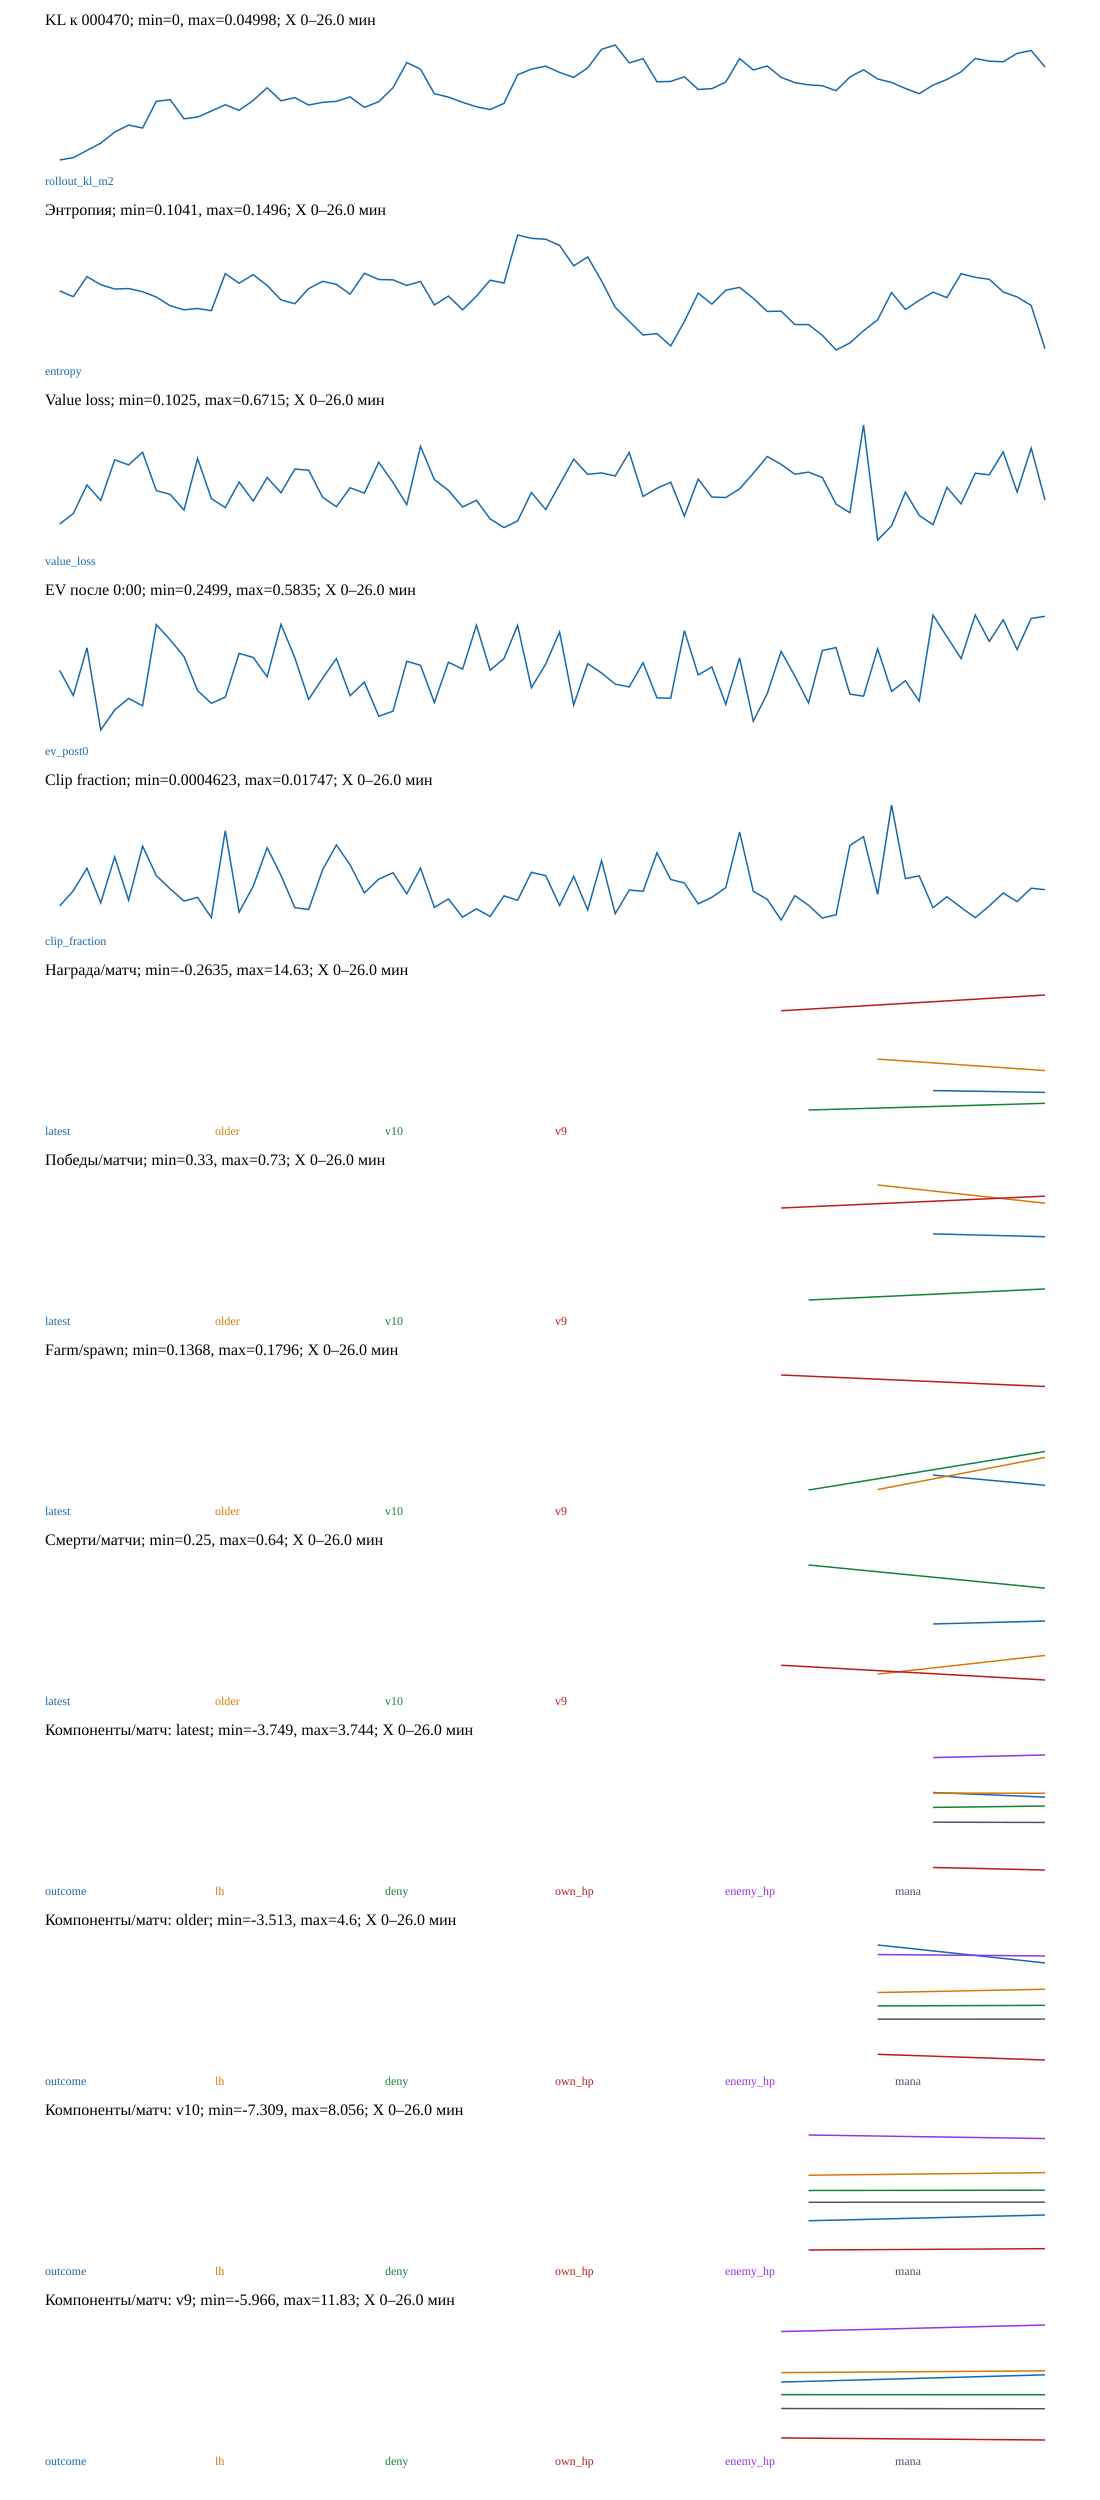
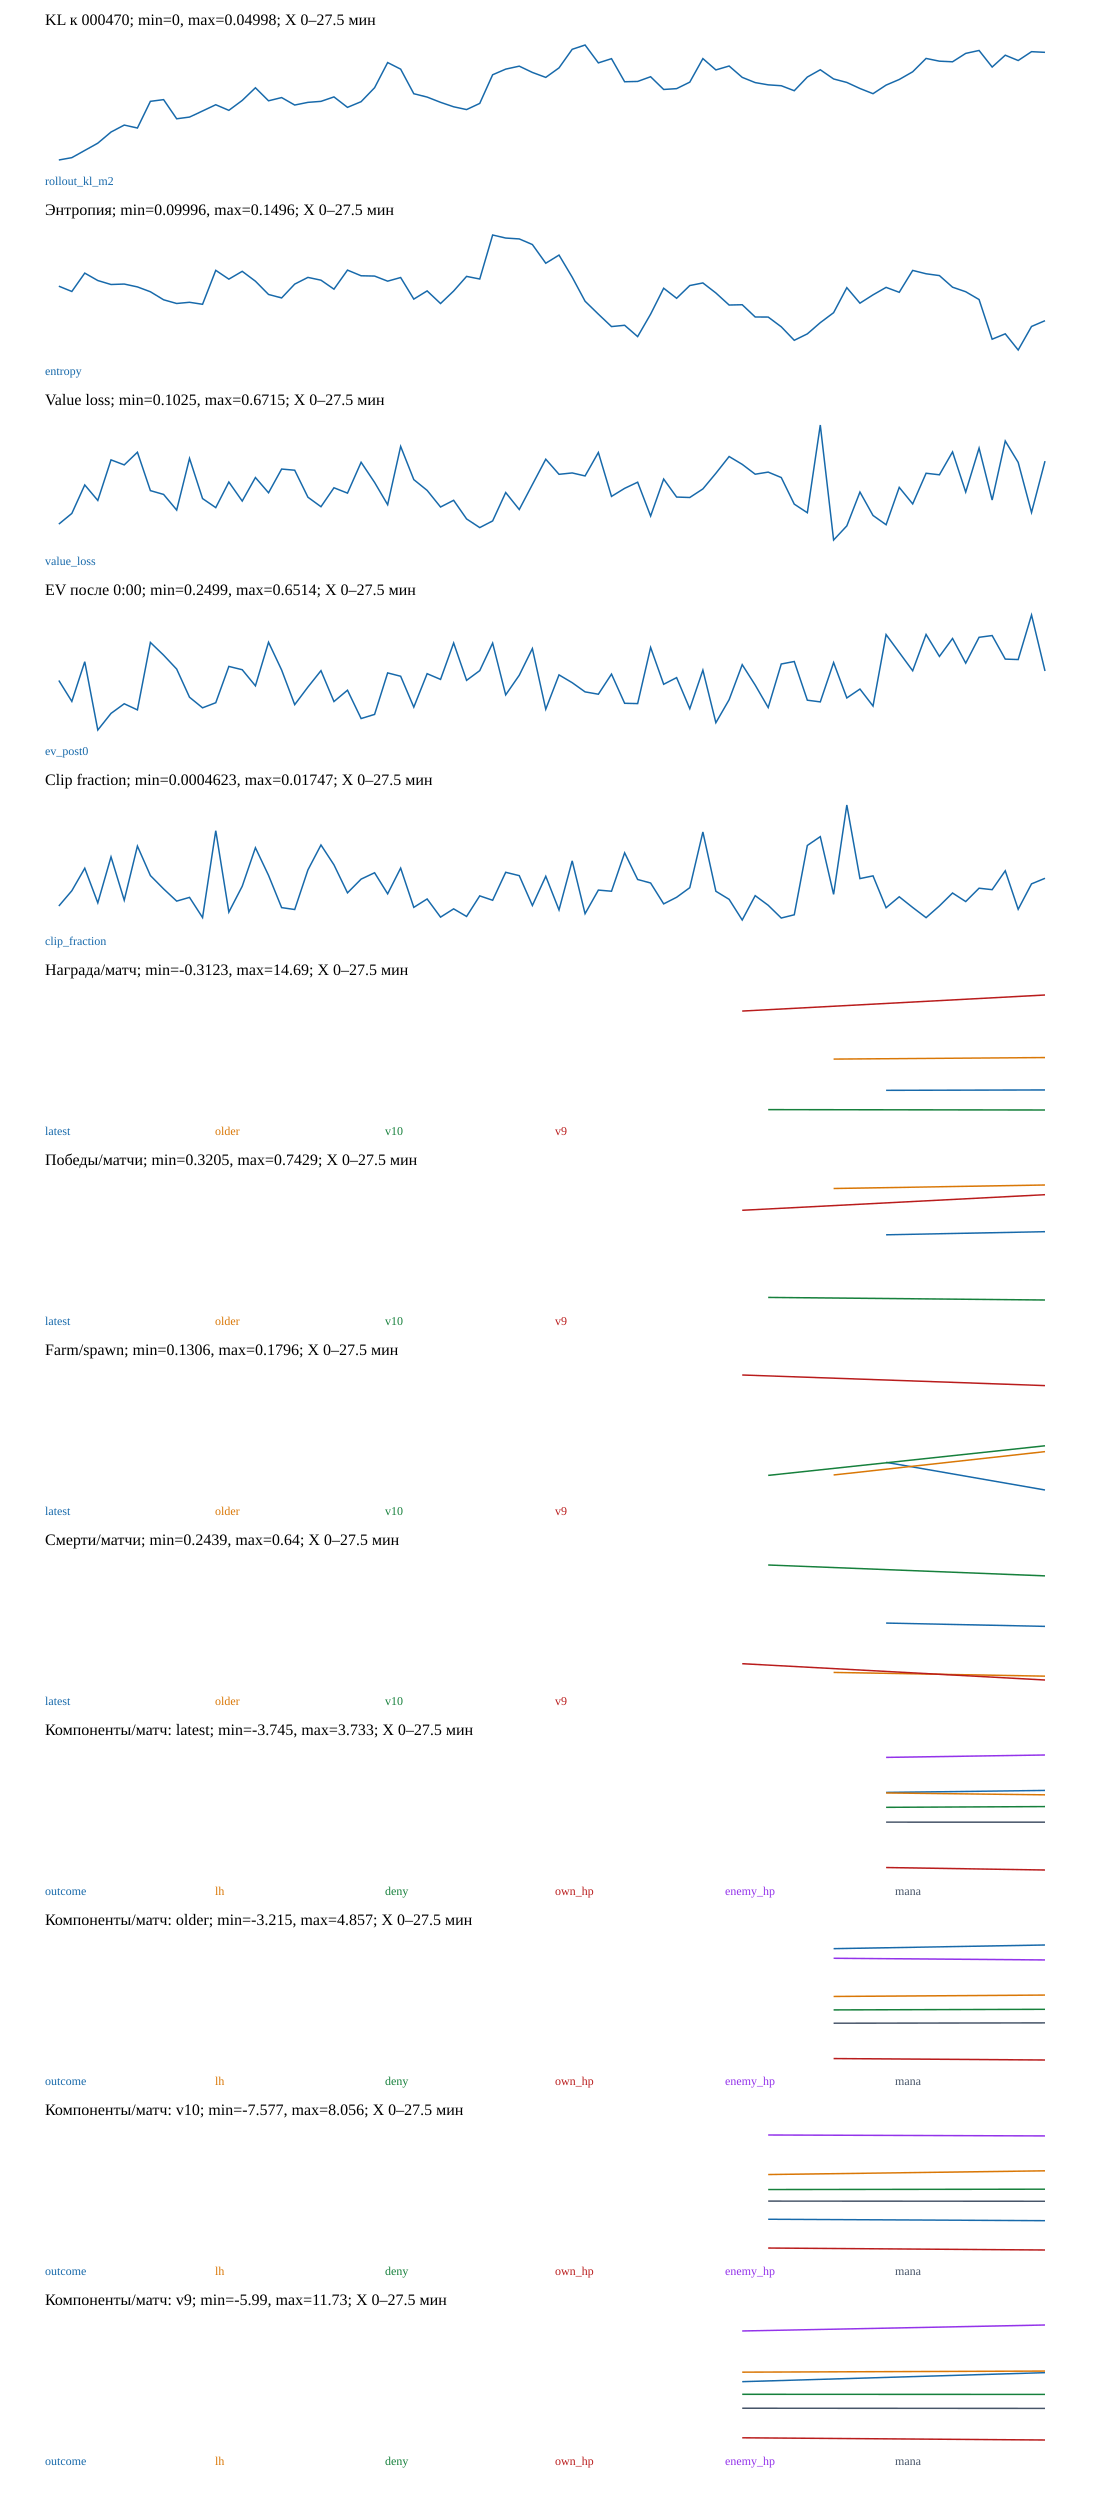
<svg xmlns="http://www.w3.org/2000/svg" width="1100" height="2500">
  <rect width="100%" height="100%" fill="white" />
-   <text x="45" y="25" font-size="16">KL к 000470; min=0, max=0.04998; X 0–26.0 мин</text>
-   <polyline points="59.60,160.00 73.33,157.65 86.98,150.44 100.74,143.16 114.70,132.02 128.65,125.08 142.58,128.03 156.28,101.33 170.22,99.63 184.02,118.78 197.58,117.07 211.34,110.98 225.29,104.74 239.11,110.34 253.23,100.43 267.16,87.78 281.01,100.80 294.82,97.57 308.65,105.04 322.59,102.36 336.37,101.36 350.09,96.91 364.37,107.36 378.75,101.67 392.99,87.72 406.77,62.56 420.50,69.15 434.38,93.73 448.44,97.07 462.61,102.32 476.44,106.79 490.10,109.57 504.00,103.41 517.62,74.76 531.40,69.13 545.72,66.16 559.57,72.43 573.70,77.39 587.69,67.88 601.61,49.31 615.20,45.00 629.24,62.89 643.11,58.68 656.97,81.75 670.71,81.44 684.40,76.73 698.20,89.47 711.85,88.64 725.76,82.14 739.59,58.59 753.30,69.93 767.29,66.01 781.12,77.36 794.82,82.59 808.53,84.84 822.35,85.73 836.07,90.72 849.88,77.04 863.54,69.75 877.61,78.95 891.56,82.44 905.43,88.50 919.22,93.68 933.02,85.10 946.91,79.49 961.10,71.78 975.25,58.43 989.33,61.17 1003.19,61.78 1017.09,53.39 1031.20,50.47 1045.00,67.03" fill="none" stroke="#1769aa" stroke-width="1.5" />
+   <text x="45" y="25" font-size="16">KL к 000470; min=0, max=0.04998; X 0–27.5 мин</text>
+   <polyline points="58.83,160.00 71.83,157.65 84.76,150.44 97.80,143.16 111.02,132.02 124.23,125.08 137.42,128.03 150.40,101.33 163.60,99.63 176.67,118.78 189.52,117.07 202.55,110.98 215.76,104.74 228.85,110.34 242.22,100.43 255.42,87.78 268.54,100.80 281.62,97.57 294.71,105.04 307.92,102.36 320.97,101.36 333.96,96.91 347.49,107.36 361.11,101.67 374.59,87.72 387.65,62.56 400.65,69.15 413.80,93.73 427.12,97.07 440.54,102.32 453.64,106.79 466.58,109.57 479.74,103.41 492.64,74.76 505.69,69.13 519.26,66.16 532.38,72.43 545.76,77.39 559.01,67.88 572.19,49.31 585.07,45.00 598.36,62.89 611.50,58.68 624.63,81.75 637.64,81.44 650.61,76.73 663.67,89.47 676.61,88.64 689.78,82.14 702.88,58.59 715.87,69.93 729.12,66.01 742.21,77.36 755.19,82.59 768.18,84.84 781.26,85.73 794.26,90.72 807.34,77.04 820.28,69.75 833.60,78.95 846.82,82.44 859.95,88.50 873.02,93.68 886.09,85.10 899.24,79.49 912.68,71.78 926.08,58.43 939.42,61.17 952.54,61.78 965.71,53.39 979.07,50.47 992.15,67.03 1005.26,55.19 1018.18,60.51 1031.53,51.67 1045.00,52.34" fill="none" stroke="#1769aa" stroke-width="1.5" />
  <text x="45" y="185" fill="#1769aa" font-size="12">rollout_kl_m2</text>
-   <text x="45" y="215" font-size="16">Энтропия; min=0.1041, max=0.1496; X 0–26.0 мин</text>
-   <polyline points="59.60,290.90 73.33,296.68 86.98,276.60 100.74,284.72 114.70,289.05 128.65,288.56 142.58,291.69 156.28,296.99 170.22,305.74 184.02,309.79 197.58,308.48 211.34,310.66 225.29,273.59 239.11,283.20 253.23,274.68 267.16,285.45 281.01,299.93 294.82,303.73 308.65,288.62 322.59,281.30 336.37,284.32 350.09,294.15 364.37,273.33 378.75,279.52 392.99,279.85 406.77,285.41 420.50,281.43 434.38,305.00 448.44,296.06 462.61,309.84 476.44,296.16 490.10,280.20 504.00,283.06 517.62,235.00 531.40,238.33 545.72,239.28 559.57,245.42 573.70,265.82 587.69,256.93 601.61,281.06 615.20,307.31 629.24,321.43 643.11,335.01 656.97,333.59 670.71,345.95 684.40,321.44 698.20,293.14 711.85,304.12 725.76,290.19 739.59,287.36 753.30,298.30 767.29,311.47 781.12,311.15 794.82,324.53 808.53,324.61 822.35,335.27 836.07,350.00 849.88,342.98 863.54,330.72 877.61,319.84 891.56,292.52 905.43,309.44 919.22,300.36 933.02,292.20 946.91,297.58 961.10,273.67 975.25,277.34 989.33,279.33 1003.19,291.99 1017.09,296.95 1031.20,305.48 1045.00,348.80" fill="none" stroke="#1769aa" stroke-width="1.5" />
+   <text x="45" y="215" font-size="16">Энтропия; min=0.09996, max=0.1496; X 0–27.5 мин</text>
+   <polyline points="58.83,286.18 71.83,291.48 84.76,273.10 97.80,280.53 111.02,284.50 124.23,284.05 137.42,286.91 150.40,291.76 163.60,299.78 176.67,303.49 189.52,302.28 202.55,304.28 215.76,270.34 228.85,279.14 242.22,271.33 255.42,281.20 268.54,294.46 281.62,297.94 294.71,284.10 307.92,277.40 320.97,280.17 333.96,289.16 347.49,270.10 361.11,275.77 374.59,276.07 387.65,281.16 400.65,277.52 413.80,299.10 427.12,290.91 440.54,303.53 453.64,291.01 466.58,276.39 479.74,279.01 492.64,235.00 505.69,238.05 519.26,238.92 532.38,244.54 545.76,263.23 559.01,255.08 572.19,277.17 585.07,301.21 598.36,314.15 611.50,326.57 624.63,325.28 637.64,336.60 650.61,314.15 663.67,288.23 676.61,298.29 689.78,285.54 702.88,282.94 715.87,292.97 729.12,305.03 742.21,304.73 755.19,316.98 768.18,317.06 781.26,326.81 794.26,340.30 807.34,333.87 820.28,322.65 833.60,312.68 846.82,287.67 859.95,303.17 873.02,294.85 886.09,287.38 899.24,292.30 912.68,270.41 926.08,273.77 939.42,275.59 952.54,287.19 965.71,291.73 979.07,299.54 992.15,339.20 1005.26,333.83 1018.18,350.00 1031.53,326.46 1045.00,320.69" fill="none" stroke="#1769aa" stroke-width="1.5" />
  <text x="45" y="375" fill="#1769aa" font-size="12">entropy</text>
-   <text x="45" y="405" font-size="16">Value loss; min=0.1025, max=0.6715; X 0–26.0 мин</text>
-   <polyline points="59.60,524.10 73.33,513.43 86.98,484.95 100.74,500.45 114.70,459.87 128.65,464.90 142.58,452.23 156.28,490.62 170.22,494.42 184.02,510.09 197.58,458.40 211.34,498.56 225.29,507.62 239.11,482.02 253.23,501.05 267.16,477.53 281.01,492.77 294.82,469.05 308.65,470.21 322.59,497.21 336.37,506.71 350.09,487.77 364.37,493.13 378.75,462.26 392.99,482.43 406.77,504.70 420.50,446.42 434.38,479.62 448.44,490.38 462.61,507.01 476.44,500.30 490.10,518.92 504.00,527.60 517.62,520.91 531.40,492.53 545.72,509.52 559.57,484.56 573.70,459.21 587.69,474.31 601.61,472.94 615.20,475.94 629.24,452.47 643.11,496.40 656.97,488.36 670.71,482.19 684.40,516.05 698.20,479.06 711.85,497.06 725.76,497.50 739.59,488.93 753.30,473.31 767.29,456.52 781.12,464.35 794.82,474.20 808.53,472.11 822.35,477.53 836.07,504.14 849.88,512.73 863.54,425.00 877.61,540.00 891.56,525.89 905.43,492.04 919.22,515.49 933.02,524.73 946.91,487.40 961.10,503.89 975.25,473.25 989.33,474.79 1003.19,451.90 1017.09,492.04 1031.20,448.15 1045.00,500.05" fill="none" stroke="#1769aa" stroke-width="1.5" />
+   <text x="45" y="405" font-size="16">Value loss; min=0.1025, max=0.6715; X 0–27.5 мин</text>
+   <polyline points="58.83,524.10 71.83,513.43 84.76,484.95 97.80,500.45 111.02,459.87 124.23,464.90 137.42,452.23 150.40,490.62 163.60,494.42 176.67,510.09 189.52,458.40 202.55,498.56 215.76,507.62 228.85,482.02 242.22,501.05 255.42,477.53 268.54,492.77 281.62,469.05 294.71,470.21 307.92,497.21 320.97,506.71 333.96,487.77 347.49,493.13 361.11,462.26 374.59,482.43 387.65,504.70 400.65,446.42 413.80,479.62 427.12,490.38 440.54,507.01 453.64,500.30 466.58,518.92 479.74,527.60 492.64,520.91 505.69,492.53 519.26,509.52 532.38,484.56 545.76,459.21 559.01,474.31 572.19,472.94 585.07,475.94 598.36,452.47 611.50,496.40 624.63,488.36 637.64,482.19 650.61,516.05 663.67,479.06 676.61,497.06 689.78,497.50 702.88,488.93 715.87,473.31 729.12,456.52 742.21,464.35 755.19,474.20 768.18,472.11 781.26,477.53 794.26,504.14 807.34,512.73 820.28,425.00 833.60,540.00 846.82,525.89 859.95,492.04 873.02,515.49 886.09,524.73 899.24,487.40 912.68,503.89 926.08,473.25 939.42,474.79 952.54,451.90 965.71,492.04 979.07,448.15 992.15,500.05 1005.26,441.00 1018.18,462.37 1031.53,512.47 1045.00,461.11" fill="none" stroke="#1769aa" stroke-width="1.5" />
  <text x="45" y="565" fill="#1769aa" font-size="12">value_loss</text>
-   <text x="45" y="595" font-size="16">EV после 0:00; min=0.2499, max=0.5835; X 0–26.0 мин</text>
-   <polyline points="59.60,670.40 73.33,695.57 86.98,647.81 100.74,730.00 114.70,710.00 128.65,698.42 142.58,705.80 156.28,624.62 170.22,639.90 184.02,656.65 197.58,690.57 211.34,703.31 225.29,697.15 239.11,653.47 253.23,657.44 267.16,676.83 281.01,624.36 294.82,657.77 308.65,699.47 322.59,678.29 336.37,658.58 350.09,695.73 364.37,682.11 378.75,716.21 392.99,711.20 406.77,661.27 420.50,665.30 434.38,702.50 448.44,662.21 462.61,669.09 476.44,625.28 490.10,670.24 504.00,658.53 517.62,625.41 531.40,687.71 545.72,664.08 559.57,631.99 573.70,705.01 587.69,663.65 601.61,673.05 615.20,684.12 629.24,686.93 643.11,662.71 656.97,697.85 670.71,698.21 684.40,630.62 698.20,674.94 711.85,666.96 725.76,704.38 739.59,657.98 753.30,721.21 767.29,693.52 781.12,651.36 794.82,675.93 808.53,702.94 822.35,650.55 836.07,647.56 849.88,694.13 863.54,696.17 877.61,648.82 891.56,691.41 905.43,680.71 919.22,701.17 933.02,615.15 946.91,636.65 961.10,658.67 975.25,615.00 989.33,641.44 1003.19,619.83 1017.09,649.52 1031.20,618.41 1045.00,616.30" fill="none" stroke="#1769aa" stroke-width="1.5" />
+   <text x="45" y="595" font-size="16">EV после 0:00; min=0.2499, max=0.6514; X 0–27.5 мин</text>
+   <polyline points="58.83,680.49 71.83,701.39 84.76,661.72 97.80,730.00 111.02,713.39 124.23,703.76 137.42,709.90 150.40,642.45 163.60,655.15 176.67,669.06 189.52,697.24 202.55,707.82 215.76,702.71 228.85,666.42 242.22,669.72 255.42,685.83 268.54,642.24 281.62,670.00 294.71,704.64 307.92,687.04 320.97,670.67 333.96,701.53 347.49,690.22 361.11,718.55 374.59,714.38 387.65,672.90 400.65,676.25 413.80,707.15 427.12,673.68 440.54,679.40 453.64,643.00 466.58,680.35 479.74,670.63 492.64,643.11 505.69,694.87 519.26,675.23 532.38,648.58 545.76,709.24 559.01,674.88 572.19,682.69 585.07,691.88 598.36,694.22 611.50,674.10 624.63,703.29 637.64,703.59 650.61,647.44 663.67,684.26 676.61,677.63 689.78,708.72 702.88,670.17 715.87,722.70 729.12,699.69 742.21,664.67 755.19,685.08 768.18,707.52 781.26,663.99 794.26,661.51 807.34,700.20 820.28,701.89 833.60,662.56 846.82,697.94 859.95,689.05 873.02,706.05 886.09,634.59 899.24,652.45 912.68,670.74 926.08,634.46 939.42,656.42 952.54,638.48 965.71,663.14 979.07,637.30 992.15,635.55 1005.26,659.11 1018.18,659.55 1031.53,615.00 1045.00,671.00" fill="none" stroke="#1769aa" stroke-width="1.5" />
  <text x="45" y="755" fill="#1769aa" font-size="12">ev_post0</text>
-   <text x="45" y="785" font-size="16">Clip fraction; min=0.0004623, max=0.01747; X 0–26.0 мин</text>
-   <polyline points="59.60,906.02 73.33,890.75 86.98,868.23 100.74,902.84 114.70,856.90 128.65,900.21 142.58,846.11 156.28,875.57 170.22,888.90 184.02,901.11 197.58,897.38 211.34,917.57 225.29,830.69 239.11,912.11 253.23,886.26 267.16,847.76 281.01,875.38 294.82,907.61 308.65,909.52 322.59,869.89 336.37,844.99 350.09,864.84 364.37,892.85 378.75,879.12 392.99,872.75 406.77,893.82 420.50,868.12 434.38,907.36 448.44,898.96 462.61,917.14 476.44,908.85 490.10,916.47 504.00,895.87 517.62,900.27 531.40,872.29 545.72,875.65 559.57,905.50 573.70,876.29 587.69,909.93 601.61,860.83 615.20,913.70 629.24,890.08 643.11,891.23 656.97,852.84 670.71,879.49 684.40,883.01 698.20,903.88 711.85,897.28 725.76,887.68 739.59,831.98 753.30,891.26 767.29,899.35 781.12,920.00 794.82,895.65 808.53,905.26 822.35,918.03 836.07,914.78 849.88,845.44 863.54,836.65 877.61,894.36 891.56,805.00 905.43,878.59 919.22,875.87 933.02,907.74 946.91,896.78 961.10,907.46 975.25,917.65 989.33,905.91 1003.19,893.01 1017.09,901.55 1031.20,888.21 1045.00,889.67" fill="none" stroke="#1769aa" stroke-width="1.5" />
+   <text x="45" y="785" font-size="16">Clip fraction; min=0.0004623, max=0.01747; X 0–27.5 мин</text>
+   <polyline points="58.83,906.02 71.83,890.75 84.76,868.23 97.80,902.84 111.02,856.90 124.23,900.21 137.42,846.11 150.40,875.57 163.60,888.90 176.67,901.11 189.52,897.38 202.55,917.57 215.76,830.69 228.85,912.11 242.22,886.26 255.42,847.76 268.54,875.38 281.62,907.61 294.71,909.52 307.92,869.89 320.97,844.99 333.96,864.84 347.49,892.85 361.11,879.12 374.59,872.75 387.65,893.82 400.65,868.12 413.80,907.36 427.12,898.96 440.54,917.14 453.64,908.85 466.58,916.47 479.74,895.87 492.64,900.27 505.69,872.29 519.26,875.65 532.38,905.50 545.76,876.29 559.01,909.93 572.19,860.83 585.07,913.70 598.36,890.08 611.50,891.23 624.63,852.84 637.64,879.49 650.61,883.01 663.67,903.88 676.61,897.28 689.78,887.68 702.88,831.98 715.87,891.26 729.12,899.35 742.21,920.00 755.19,895.65 768.18,905.26 781.26,918.03 794.26,914.78 807.34,845.44 820.28,836.65 833.60,894.36 846.82,805.00 859.95,878.59 873.02,875.87 886.09,907.74 899.24,896.78 912.68,907.46 926.08,917.65 939.42,905.91 952.54,893.01 965.71,901.55 979.07,888.21 992.15,889.67 1005.26,870.78 1018.18,909.27 1031.53,883.85 1045.00,878.30" fill="none" stroke="#1769aa" stroke-width="1.5" />
  <text x="45" y="945" fill="#1769aa" font-size="12">clip_fraction</text>
-   <text x="45" y="975" font-size="16">Награда/матч; min=-0.2635, max=14.63; X 0–26.0 мин</text>
-   <polyline points="933.02,1090.57 1045.00,1092.41" fill="none" stroke="#1769aa" stroke-width="1.5" />
+   <text x="45" y="975" font-size="16">Награда/матч; min=-0.3123, max=14.69; X 0–27.5 мин</text>
+   <polyline points="886.09,1090.33 1045.00,1089.95" fill="none" stroke="#1769aa" stroke-width="1.5" />
  <text x="45" y="1135" fill="#1769aa" font-size="12">latest</text>
-   <polyline points="877.61,1059.12 1045.00,1070.59" fill="none" stroke="#d97706" stroke-width="1.5" />
+   <polyline points="833.60,1059.09 1045.00,1057.55" fill="none" stroke="#d97706" stroke-width="1.5" />
  <text x="215" y="1135" fill="#d97706" font-size="12">older</text>
-   <polyline points="808.53,1110.00 1045.00,1103.31" fill="none" stroke="#16803c" stroke-width="1.5" />
+   <polyline points="768.18,1109.63 1045.00,1110.00" fill="none" stroke="#16803c" stroke-width="1.5" />
  <text x="385" y="1135" fill="#16803c" font-size="12">v10</text>
-   <polyline points="781.12,1010.75 1045.00,995.00" fill="none" stroke="#b91c1c" stroke-width="1.5" />
+   <polyline points="742.21,1011.06 1045.00,995.00" fill="none" stroke="#b91c1c" stroke-width="1.5" />
  <text x="555" y="1135" fill="#b91c1c" font-size="12">v9</text>
-   <text x="45" y="1165" font-size="16">Победы/матчи; min=0.33, max=0.73; X 0–26.0 мин</text>
-   <polyline points="933.02,1233.88 1045.00,1236.75" fill="none" stroke="#1769aa" stroke-width="1.5" />
+   <text x="45" y="1165" font-size="16">Победы/матчи; min=0.3205, max=0.7429; X 0–27.5 мин</text>
+   <polyline points="886.09,1234.79 1045.00,1231.68" fill="none" stroke="#1769aa" stroke-width="1.5" />
  <text x="45" y="1325" fill="#1769aa" font-size="12">latest</text>
-   <polyline points="877.61,1185.00 1045.00,1203.21" fill="none" stroke="#d97706" stroke-width="1.5" />
+   <polyline points="833.60,1188.50 1045.00,1185.00" fill="none" stroke="#d97706" stroke-width="1.5" />
  <text x="215" y="1325" fill="#d97706" font-size="12">older</text>
-   <polyline points="808.53,1300.00 1045.00,1288.95" fill="none" stroke="#16803c" stroke-width="1.5" />
+   <polyline points="768.18,1297.42 1045.00,1300.00" fill="none" stroke="#16803c" stroke-width="1.5" />
  <text x="385" y="1325" fill="#16803c" font-size="12">v10</text>
-   <polyline points="781.12,1208.00 1045.00,1196.16" fill="none" stroke="#b91c1c" stroke-width="1.5" />
+   <polyline points="742.21,1210.28 1045.00,1194.68" fill="none" stroke="#b91c1c" stroke-width="1.5" />
  <text x="555" y="1325" fill="#b91c1c" font-size="12">v9</text>
-   <text x="45" y="1355" font-size="16">Farm/spawn; min=0.1368, max=0.1796; X 0–26.0 мин</text>
-   <polyline points="933.02,1475.07 1045.00,1485.32" fill="none" stroke="#1769aa" stroke-width="1.5" />
+   <text x="45" y="1355" font-size="16">Farm/spawn; min=0.1306, max=0.1796; X 0–27.5 мин</text>
+   <polyline points="886.09,1462.35 1045.00,1490.00" fill="none" stroke="#1769aa" stroke-width="1.5" />
  <text x="45" y="1515" fill="#1769aa" font-size="12">latest</text>
-   <polyline points="877.61,1489.54 1045.00,1457.43" fill="none" stroke="#d97706" stroke-width="1.5" />
+   <polyline points="833.60,1474.97 1045.00,1451.61" fill="none" stroke="#d97706" stroke-width="1.5" />
  <text x="215" y="1515" fill="#d97706" font-size="12">older</text>
-   <polyline points="808.53,1490.00 1045.00,1451.48" fill="none" stroke="#16803c" stroke-width="1.5" />
+   <polyline points="768.18,1475.38 1045.00,1445.78" fill="none" stroke="#16803c" stroke-width="1.5" />
  <text x="385" y="1515" fill="#16803c" font-size="12">v10</text>
-   <polyline points="781.12,1375.00 1045.00,1386.49" fill="none" stroke="#b91c1c" stroke-width="1.5" />
+   <polyline points="742.21,1375.00 1045.00,1385.61" fill="none" stroke="#b91c1c" stroke-width="1.5" />
  <text x="555" y="1515" fill="#b91c1c" font-size="12">v9</text>
-   <text x="45" y="1545" font-size="16">Смерти/матчи; min=0.25, max=0.64; X 0–26.0 мин</text>
-   <polyline points="933.02,1623.97 1045.00,1621.03" fill="none" stroke="#1769aa" stroke-width="1.5" />
+   <text x="45" y="1545" font-size="16">Смерти/матчи; min=0.2439, max=0.64; X 0–27.5 мин</text>
+   <polyline points="886.09,1623.07 1045.00,1626.38" fill="none" stroke="#1769aa" stroke-width="1.5" />
  <text x="45" y="1705" fill="#1769aa" font-size="12">latest</text>
-   <polyline points="877.61,1674.10 1045.00,1655.43" fill="none" stroke="#d97706" stroke-width="1.5" />
+   <polyline points="833.60,1672.42 1045.00,1676.16" fill="none" stroke="#d97706" stroke-width="1.5" />
  <text x="215" y="1705" fill="#d97706" font-size="12">older</text>
-   <polyline points="808.53,1565.00 1045.00,1588.18" fill="none" stroke="#16803c" stroke-width="1.5" />
+   <polyline points="768.18,1565.00 1045.00,1575.87" fill="none" stroke="#16803c" stroke-width="1.5" />
  <text x="385" y="1705" fill="#16803c" font-size="12">v10</text>
-   <polyline points="781.12,1665.26 1045.00,1680.00" fill="none" stroke="#b91c1c" stroke-width="1.5" />
+   <polyline points="742.21,1663.71 1045.00,1680.00" fill="none" stroke="#b91c1c" stroke-width="1.5" />
  <text x="555" y="1705" fill="#b91c1c" font-size="12">v9</text>
-   <text x="45" y="1735" font-size="16">Компоненты/матч: latest; min=-3.749, max=3.744; X 0–26.0 мин</text>
-   <polyline points="933.02,1792.51 1045.00,1797.11" fill="none" stroke="#1769aa" stroke-width="1.5" />
+   <text x="45" y="1735" font-size="16">Компоненты/матч: latest; min=-3.745, max=3.733; X 0–27.5 мин</text>
+   <polyline points="886.09,1792.41 1045.00,1790.43" fill="none" stroke="#1769aa" stroke-width="1.5" />
  <text x="45" y="1895" fill="#1769aa" font-size="12">outcome</text>
-   <polyline points="933.02,1793.05 1045.00,1793.28" fill="none" stroke="#d97706" stroke-width="1.5" />
+   <polyline points="886.09,1792.95 1045.00,1794.83" fill="none" stroke="#d97706" stroke-width="1.5" />
  <text x="215" y="1895" fill="#d97706" font-size="12">lh</text>
-   <polyline points="933.02,1807.40 1045.00,1806.02" fill="none" stroke="#16803c" stroke-width="1.5" />
+   <polyline points="886.09,1807.33 1045.00,1806.58" fill="none" stroke="#16803c" stroke-width="1.5" />
  <text x="385" y="1895" fill="#16803c" font-size="12">deny</text>
-   <polyline points="933.02,1867.48 1045.00,1870.00" fill="none" stroke="#b91c1c" stroke-width="1.5" />
+   <polyline points="886.09,1867.53 1045.00,1870.00" fill="none" stroke="#b91c1c" stroke-width="1.5" />
  <text x="555" y="1895" fill="#b91c1c" font-size="12">own_hp</text>
-   <polyline points="933.02,1757.56 1045.00,1755.00" fill="none" stroke="#9333ea" stroke-width="1.5" />
+   <polyline points="886.09,1757.39 1045.00,1755.00" fill="none" stroke="#9333ea" stroke-width="1.5" />
  <text x="725" y="1895" fill="#9333ea" font-size="12">enemy_hp</text>
-   <polyline points="933.02,1822.19 1045.00,1822.44" fill="none" stroke="#475569" stroke-width="1.5" />
+   <polyline points="886.09,1822.15 1045.00,1822.16" fill="none" stroke="#475569" stroke-width="1.5" />
  <text x="895" y="1895" fill="#475569" font-size="12">mana</text>
-   <text x="45" y="1925" font-size="16">Компоненты/матч: older; min=-3.513, max=4.6; X 0–26.0 мин</text>
-   <polyline points="877.61,1945.00 1045.00,1962.95" fill="none" stroke="#1769aa" stroke-width="1.5" />
+   <text x="45" y="1925" font-size="16">Компоненты/матч: older; min=-3.215, max=4.857; X 0–27.5 мин</text>
+   <polyline points="833.60,1948.66 1045.00,1945.00" fill="none" stroke="#1769aa" stroke-width="1.5" />
  <text x="45" y="2085" fill="#1769aa" font-size="12">outcome</text>
-   <polyline points="877.61,1992.55 1045.00,1989.23" fill="none" stroke="#d97706" stroke-width="1.5" />
+   <polyline points="833.60,1996.46 1045.00,1995.07" fill="none" stroke="#d97706" stroke-width="1.5" />
  <text x="215" y="2085" fill="#d97706" font-size="12">lh</text>
-   <polyline points="877.61,2005.92 1045.00,2005.36" fill="none" stroke="#16803c" stroke-width="1.5" />
+   <polyline points="833.60,2009.90 1045.00,2009.32" fill="none" stroke="#16803c" stroke-width="1.5" />
  <text x="385" y="2085" fill="#16803c" font-size="12">deny</text>
-   <polyline points="877.61,2054.34 1045.00,2060.00" fill="none" stroke="#b91c1c" stroke-width="1.5" />
+   <polyline points="833.60,2058.56 1045.00,2060.00" fill="none" stroke="#b91c1c" stroke-width="1.5" />
  <text x="555" y="2085" fill="#b91c1c" font-size="12">own_hp</text>
-   <polyline points="877.61,1954.55 1045.00,1955.96" fill="none" stroke="#9333ea" stroke-width="1.5" />
+   <polyline points="833.60,1958.27 1045.00,1959.94" fill="none" stroke="#9333ea" stroke-width="1.5" />
  <text x="725" y="2085" fill="#9333ea" font-size="12">enemy_hp</text>
-   <polyline points="877.61,2019.17 1045.00,2019.08" fill="none" stroke="#475569" stroke-width="1.5" />
+   <polyline points="833.60,2023.22 1045.00,2022.88" fill="none" stroke="#475569" stroke-width="1.5" />
  <text x="895" y="2085" fill="#475569" font-size="12">mana</text>
-   <text x="45" y="2115" font-size="16">Компоненты/матч: v10; min=-7.309, max=8.056; X 0–26.0 мин</text>
-   <polyline points="808.53,2220.74 1045.00,2214.99" fill="none" stroke="#1769aa" stroke-width="1.5" />
+   <text x="45" y="2115" font-size="16">Компоненты/матч: v10; min=-7.577, max=8.056; X 0–27.5 мин</text>
+   <polyline points="768.18,2219.27 1045.00,2220.67" fill="none" stroke="#1769aa" stroke-width="1.5" />
  <text x="45" y="2275" fill="#1769aa" font-size="12">outcome</text>
-   <polyline points="808.53,2175.23 1045.00,2172.64" fill="none" stroke="#d97706" stroke-width="1.5" />
+   <polyline points="768.18,2174.54 1045.00,2170.82" fill="none" stroke="#d97706" stroke-width="1.5" />
  <text x="215" y="2275" fill="#d97706" font-size="12">lh</text>
-   <polyline points="808.53,2190.49 1045.00,2190.20" fill="none" stroke="#16803c" stroke-width="1.5" />
+   <polyline points="768.18,2189.54 1045.00,2189.19" fill="none" stroke="#16803c" stroke-width="1.5" />
  <text x="385" y="2275" fill="#16803c" font-size="12">deny</text>
-   <polyline points="808.53,2250.00 1045.00,2248.65" fill="none" stroke="#b91c1c" stroke-width="1.5" />
+   <polyline points="768.18,2248.03 1045.00,2250.00" fill="none" stroke="#b91c1c" stroke-width="1.5" />
  <text x="555" y="2275" fill="#b91c1c" font-size="12">own_hp</text>
-   <polyline points="808.53,2135.00 1045.00,2138.57" fill="none" stroke="#9333ea" stroke-width="1.5" />
+   <polyline points="768.18,2135.00 1045.00,2135.92" fill="none" stroke="#9333ea" stroke-width="1.5" />
  <text x="725" y="2275" fill="#9333ea" font-size="12">enemy_hp</text>
-   <polyline points="808.53,2202.26 1045.00,2202.19" fill="none" stroke="#475569" stroke-width="1.5" />
+   <polyline points="768.18,2201.11 1045.00,2201.26" fill="none" stroke="#475569" stroke-width="1.5" />
  <text x="895" y="2275" fill="#475569" font-size="12">mana</text>
-   <text x="45" y="2305" font-size="16">Компоненты/матч: v9; min=-5.966, max=11.83; X 0–26.0 мин</text>
-   <polyline points="781.12,2382.07 1045.00,2374.84" fill="none" stroke="#1769aa" stroke-width="1.5" />
+   <text x="45" y="2305" font-size="16">Компоненты/матч: v9; min=-5.99, max=11.73; X 0–27.5 мин</text>
+   <polyline points="742.21,2381.67 1045.00,2372.65" fill="none" stroke="#1769aa" stroke-width="1.5" />
  <text x="45" y="2465" fill="#1769aa" font-size="12">outcome</text>
-   <polyline points="781.12,2372.60 1045.00,2370.85" fill="none" stroke="#d97706" stroke-width="1.5" />
+   <polyline points="742.21,2372.16 1045.00,2371.07" fill="none" stroke="#d97706" stroke-width="1.5" />
  <text x="215" y="2465" fill="#d97706" font-size="12">lh</text>
-   <polyline points="781.12,2394.64 1045.00,2394.72" fill="none" stroke="#16803c" stroke-width="1.5" />
+   <polyline points="742.21,2394.30 1045.00,2394.41" fill="none" stroke="#16803c" stroke-width="1.5" />
  <text x="385" y="2465" fill="#16803c" font-size="12">deny</text>
-   <polyline points="781.12,2437.95 1045.00,2440.00" fill="none" stroke="#b91c1c" stroke-width="1.5" />
+   <polyline points="742.21,2437.79 1045.00,2440.00" fill="none" stroke="#b91c1c" stroke-width="1.5" />
  <text x="555" y="2465" fill="#b91c1c" font-size="12">own_hp</text>
-   <polyline points="781.12,2331.58 1045.00,2325.00" fill="none" stroke="#9333ea" stroke-width="1.5" />
+   <polyline points="742.21,2330.97 1045.00,2325.00" fill="none" stroke="#9333ea" stroke-width="1.5" />
  <text x="725" y="2465" fill="#9333ea" font-size="12">enemy_hp</text>
-   <polyline points="781.12,2408.51 1045.00,2408.74" fill="none" stroke="#475569" stroke-width="1.5" />
+   <polyline points="742.21,2408.23 1045.00,2408.40" fill="none" stroke="#475569" stroke-width="1.5" />
  <text x="895" y="2465" fill="#475569" font-size="12">mana</text>
</svg>
